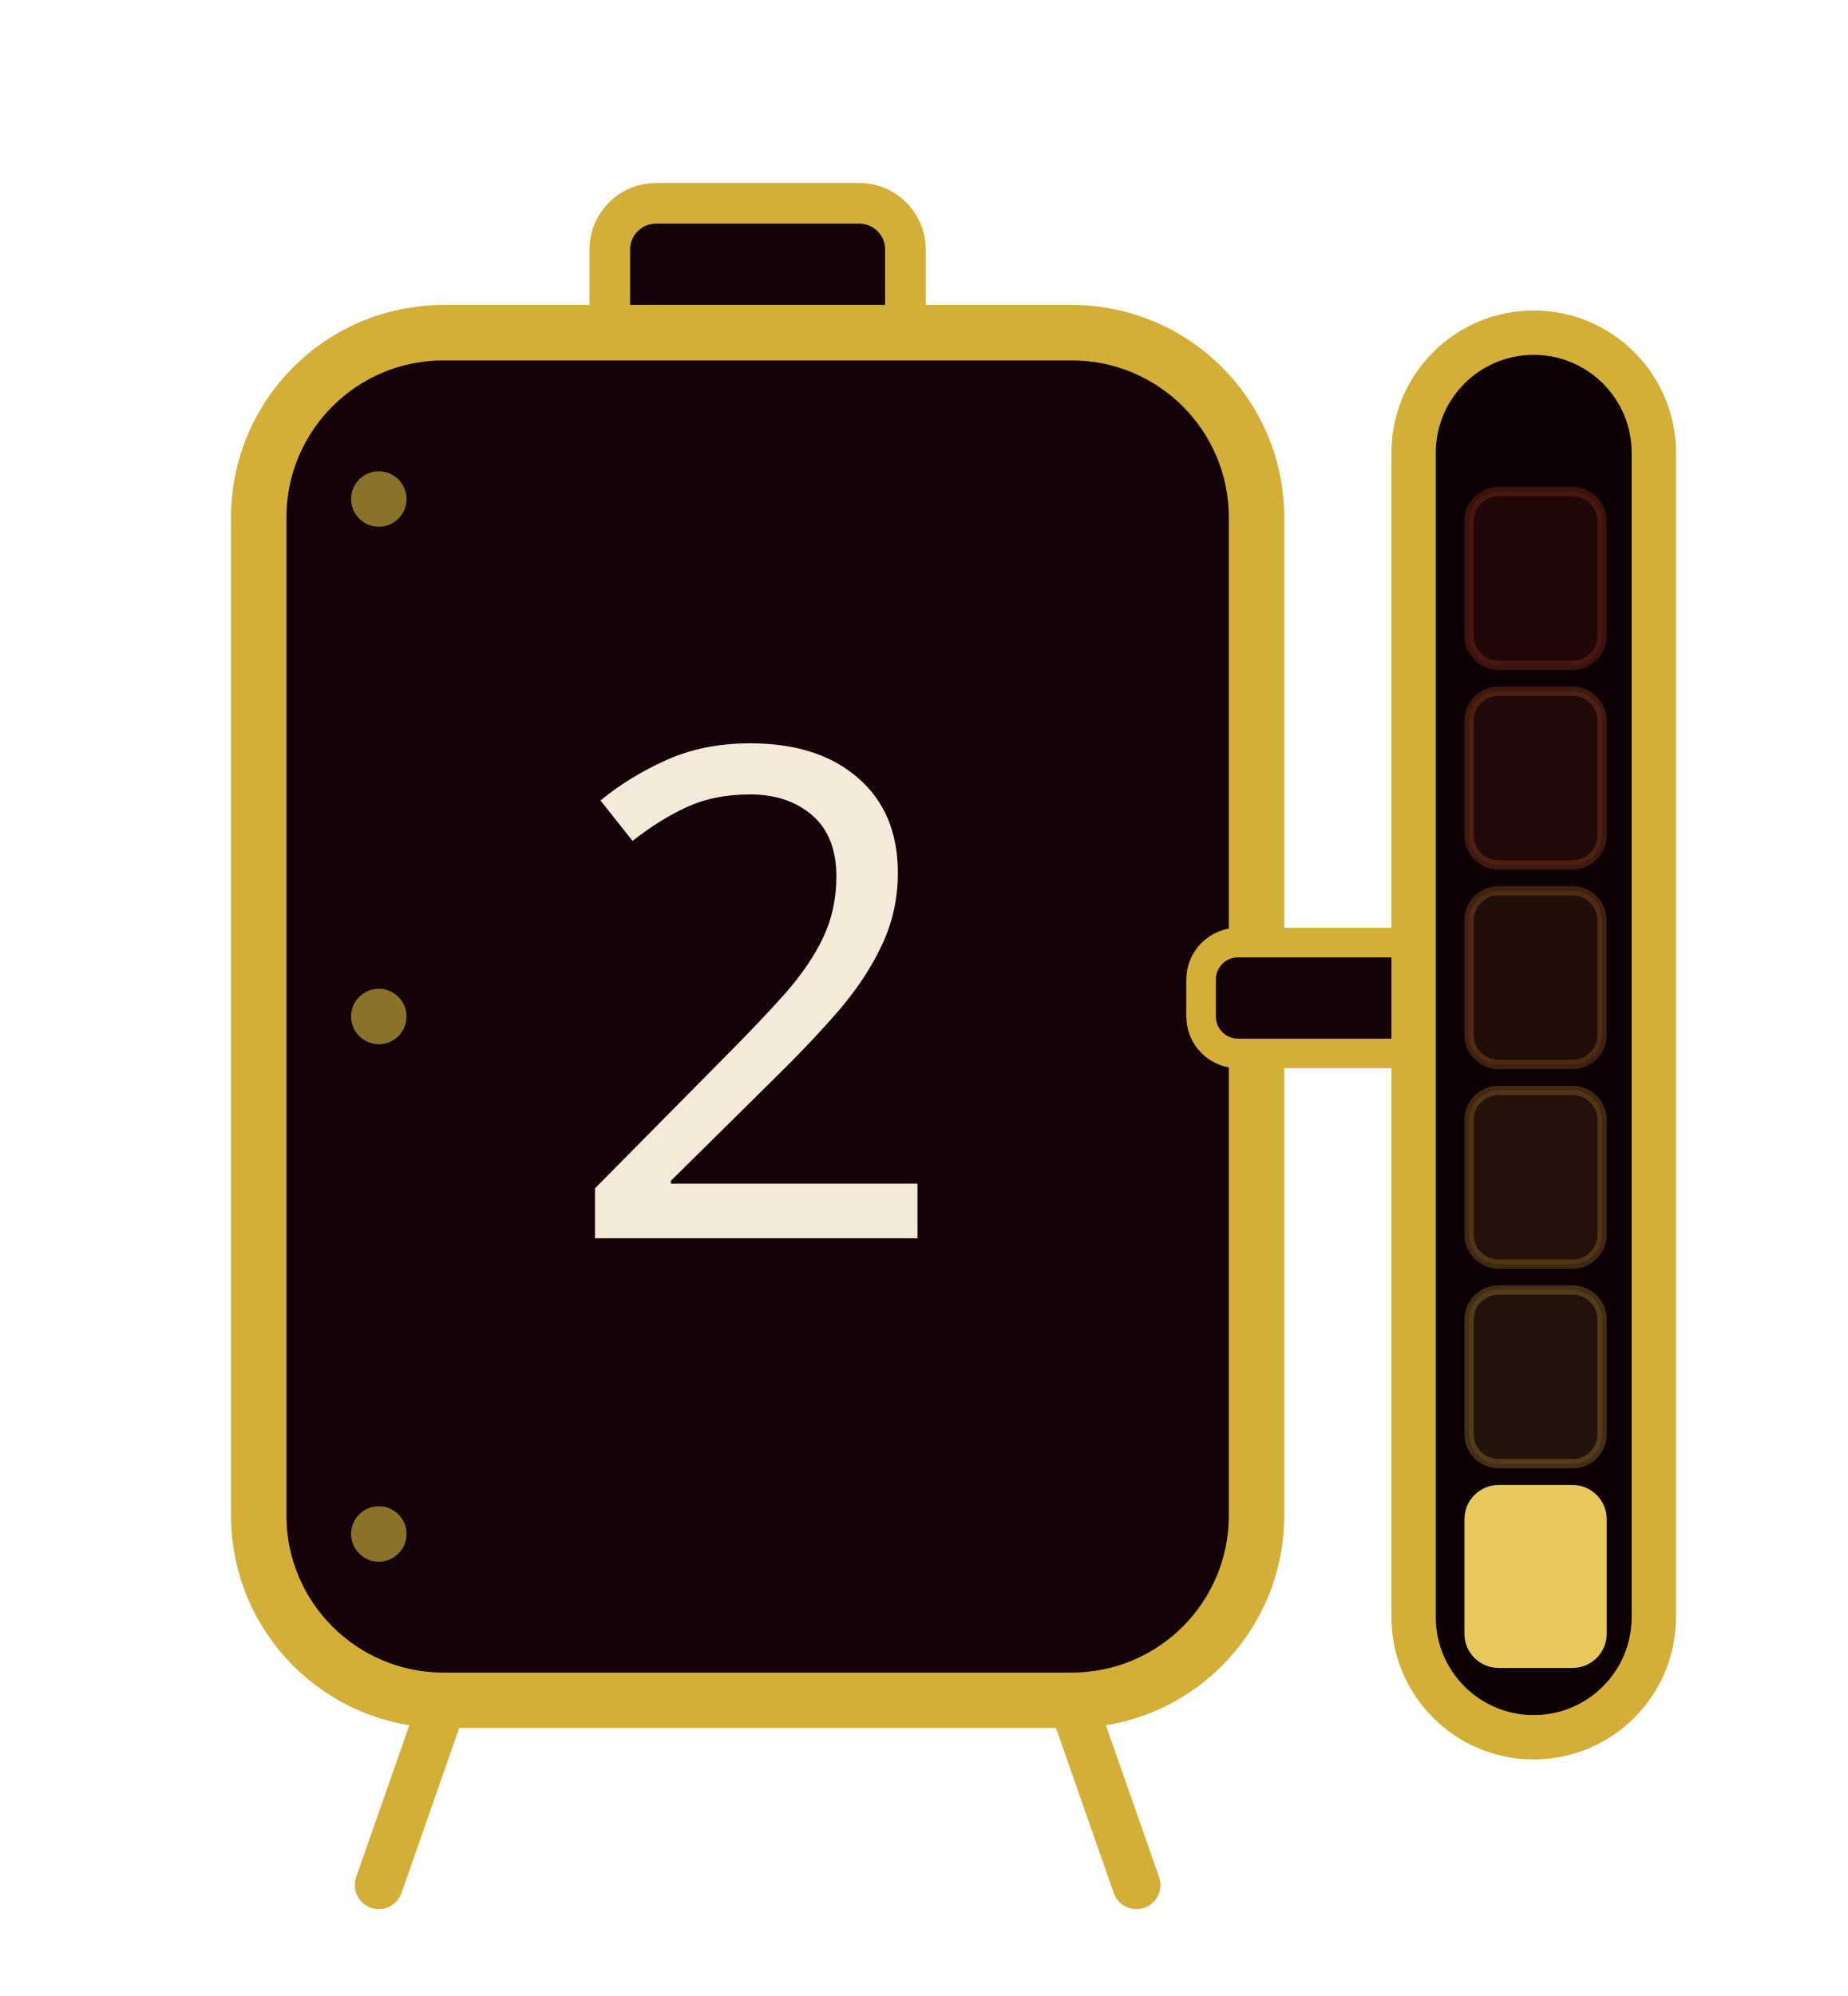
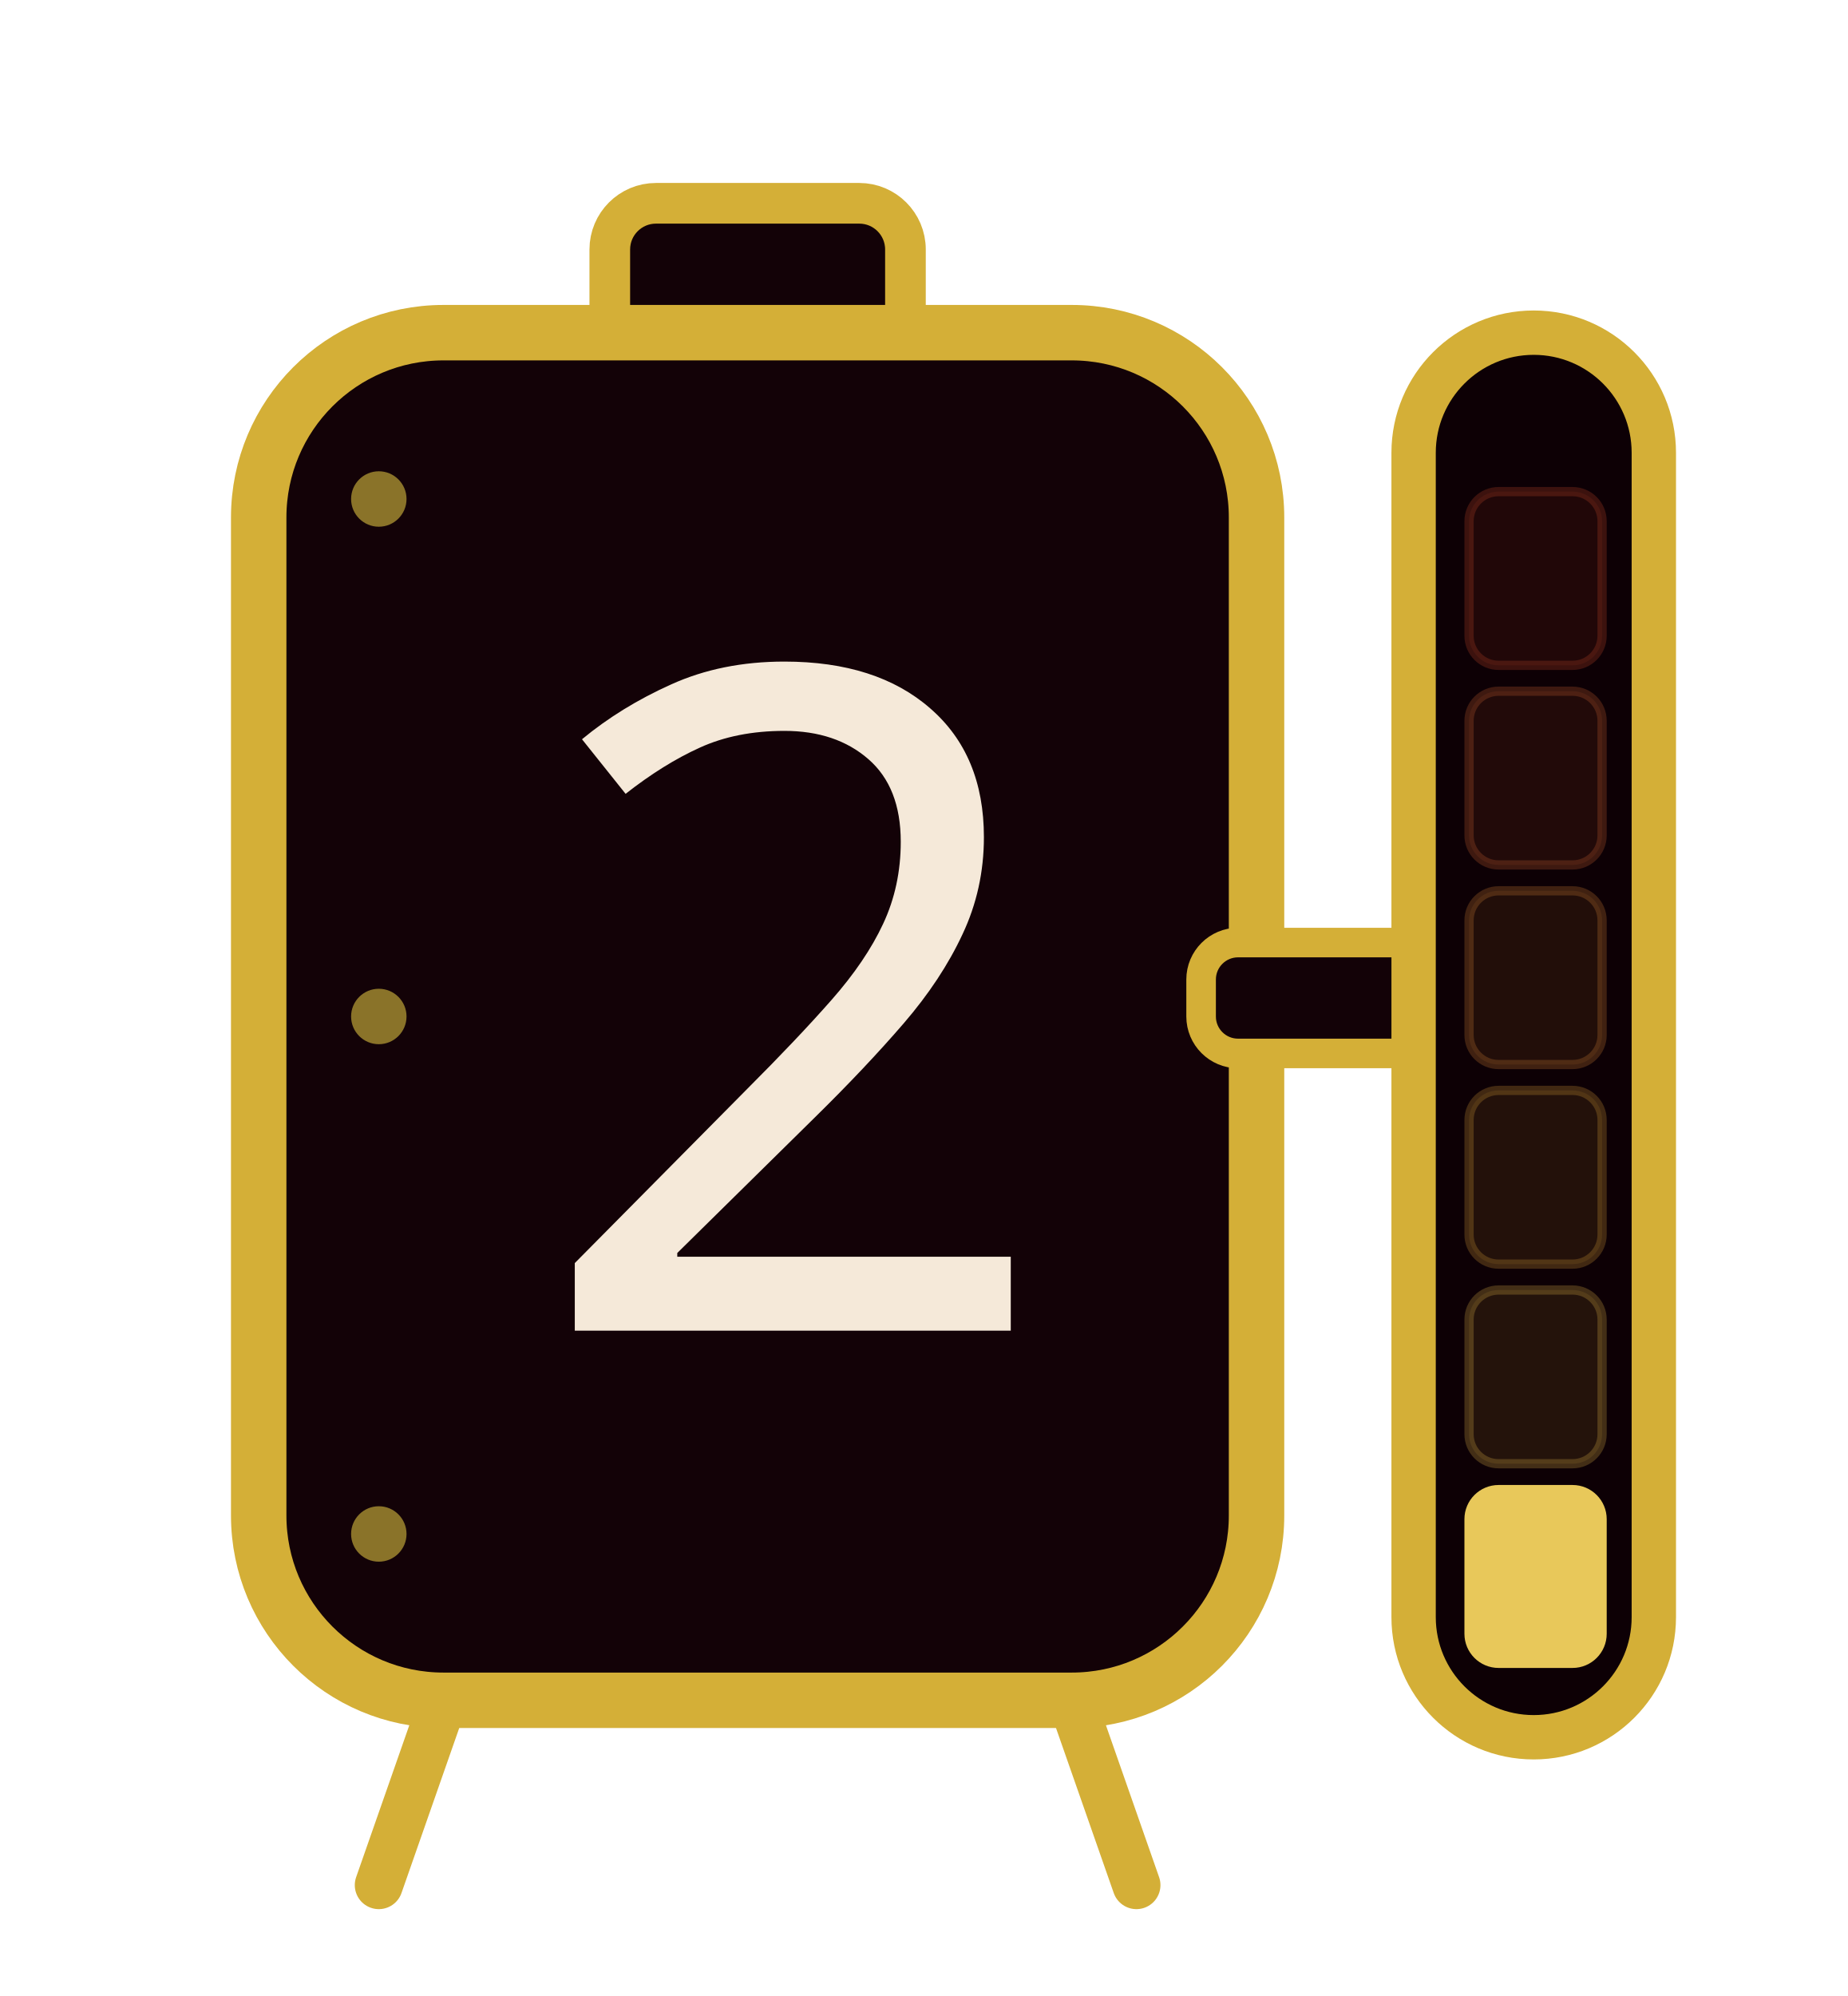
<svg xmlns="http://www.w3.org/2000/svg" viewBox="0 0 100 108" width="200" height="216">
  <defs />
  <rect x="33" y="11" width="16" height="8" rx="2.5" fill="#130207" stroke="#d4af37" stroke-width="2.2" />
  <path d="M24 92 l-3.5 10 M58 92 l3.5 10" stroke="#d4af37" stroke-width="2.6" stroke-linecap="round" />
  <rect x="14" y="18" width="54" height="74" rx="10" fill="#130207" stroke="#d4af37" stroke-width="3" />
  <circle cx="20.5" cy="27" r="1.5" fill="#8a7329" />
  <circle cx="20.5" cy="55" r="1.5" fill="#8a7329" />
  <circle cx="20.5" cy="83" r="1.5" fill="#8a7329" />
-   <text x="41" y="67" text-anchor="middle" font-family="'Bebas Neue', Impact, sans-serif" font-size="37" fill="#f5e9d9">2</text>
+   <text x="43" y="72" text-anchor="middle" font-family="'Bebas Neue', Impact, sans-serif" font-size="50" fill="#f5e9d9">2</text>
  <rect x="65" y="51" width="14" height="6" rx="2" fill="#130207" stroke="#d4af37" stroke-width="1.6" />
  <rect x="76.5" y="18" width="13" height="76" rx="6.5" fill="#0d0005" stroke="#d4af37" stroke-width="2.4" />
  <rect x="79.5" y="80.6" width="7.2" height="9.4" rx="1.6" fill="#e8c85a" fill-opacity="1" stroke="#e8c85a" stroke-opacity="1" stroke-width="0.5" />
  <rect x="79.5" y="69.8" width="7.2" height="9.4" rx="1.6" fill="#dcb246" fill-opacity="0.11" stroke="#dcb246" stroke-opacity="0.26" stroke-width="0.5" />
  <rect x="79.5" y="59.0" width="7.2" height="9.4" rx="1.6" fill="#d49a37" fill-opacity="0.11" stroke="#d49a37" stroke-opacity="0.26" stroke-width="0.5" />
  <rect x="79.5" y="48.2" width="7.2" height="9.4" rx="1.6" fill="#cf7f33" fill-opacity="0.11" stroke="#cf7f33" stroke-opacity="0.26" stroke-width="0.5" />
  <rect x="79.5" y="37.4" width="7.2" height="9.4" rx="1.6" fill="#c8632e" fill-opacity="0.11" stroke="#c8632e" stroke-opacity="0.26" stroke-width="0.5" />
  <rect x="79.5" y="26.6" width="7.2" height="9.4" rx="1.6" fill="#c0472a" fill-opacity="0.11" stroke="#c0472a" stroke-opacity="0.26" stroke-width="0.5" />
</svg>
